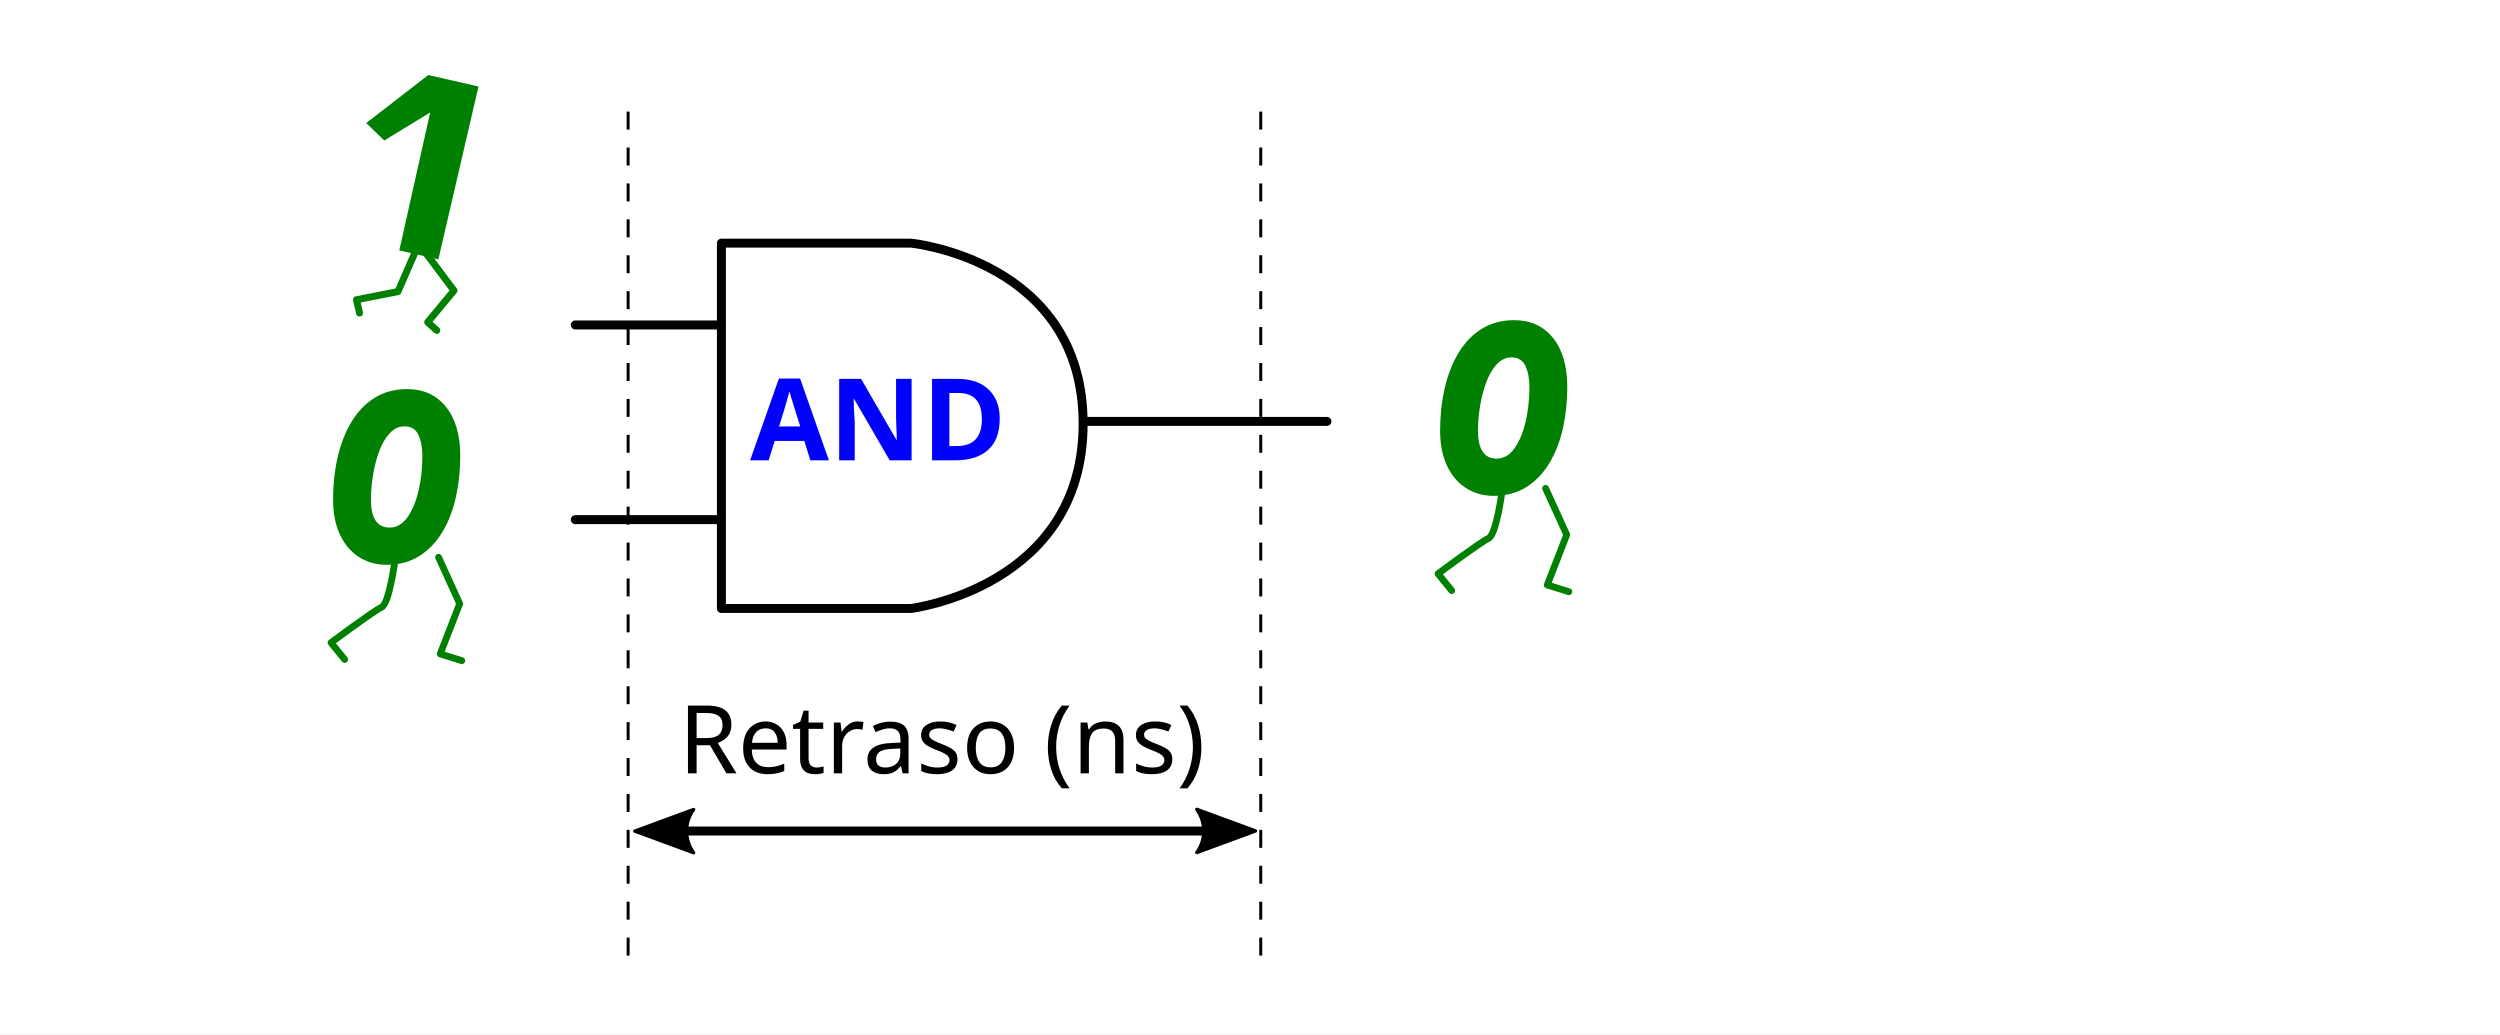
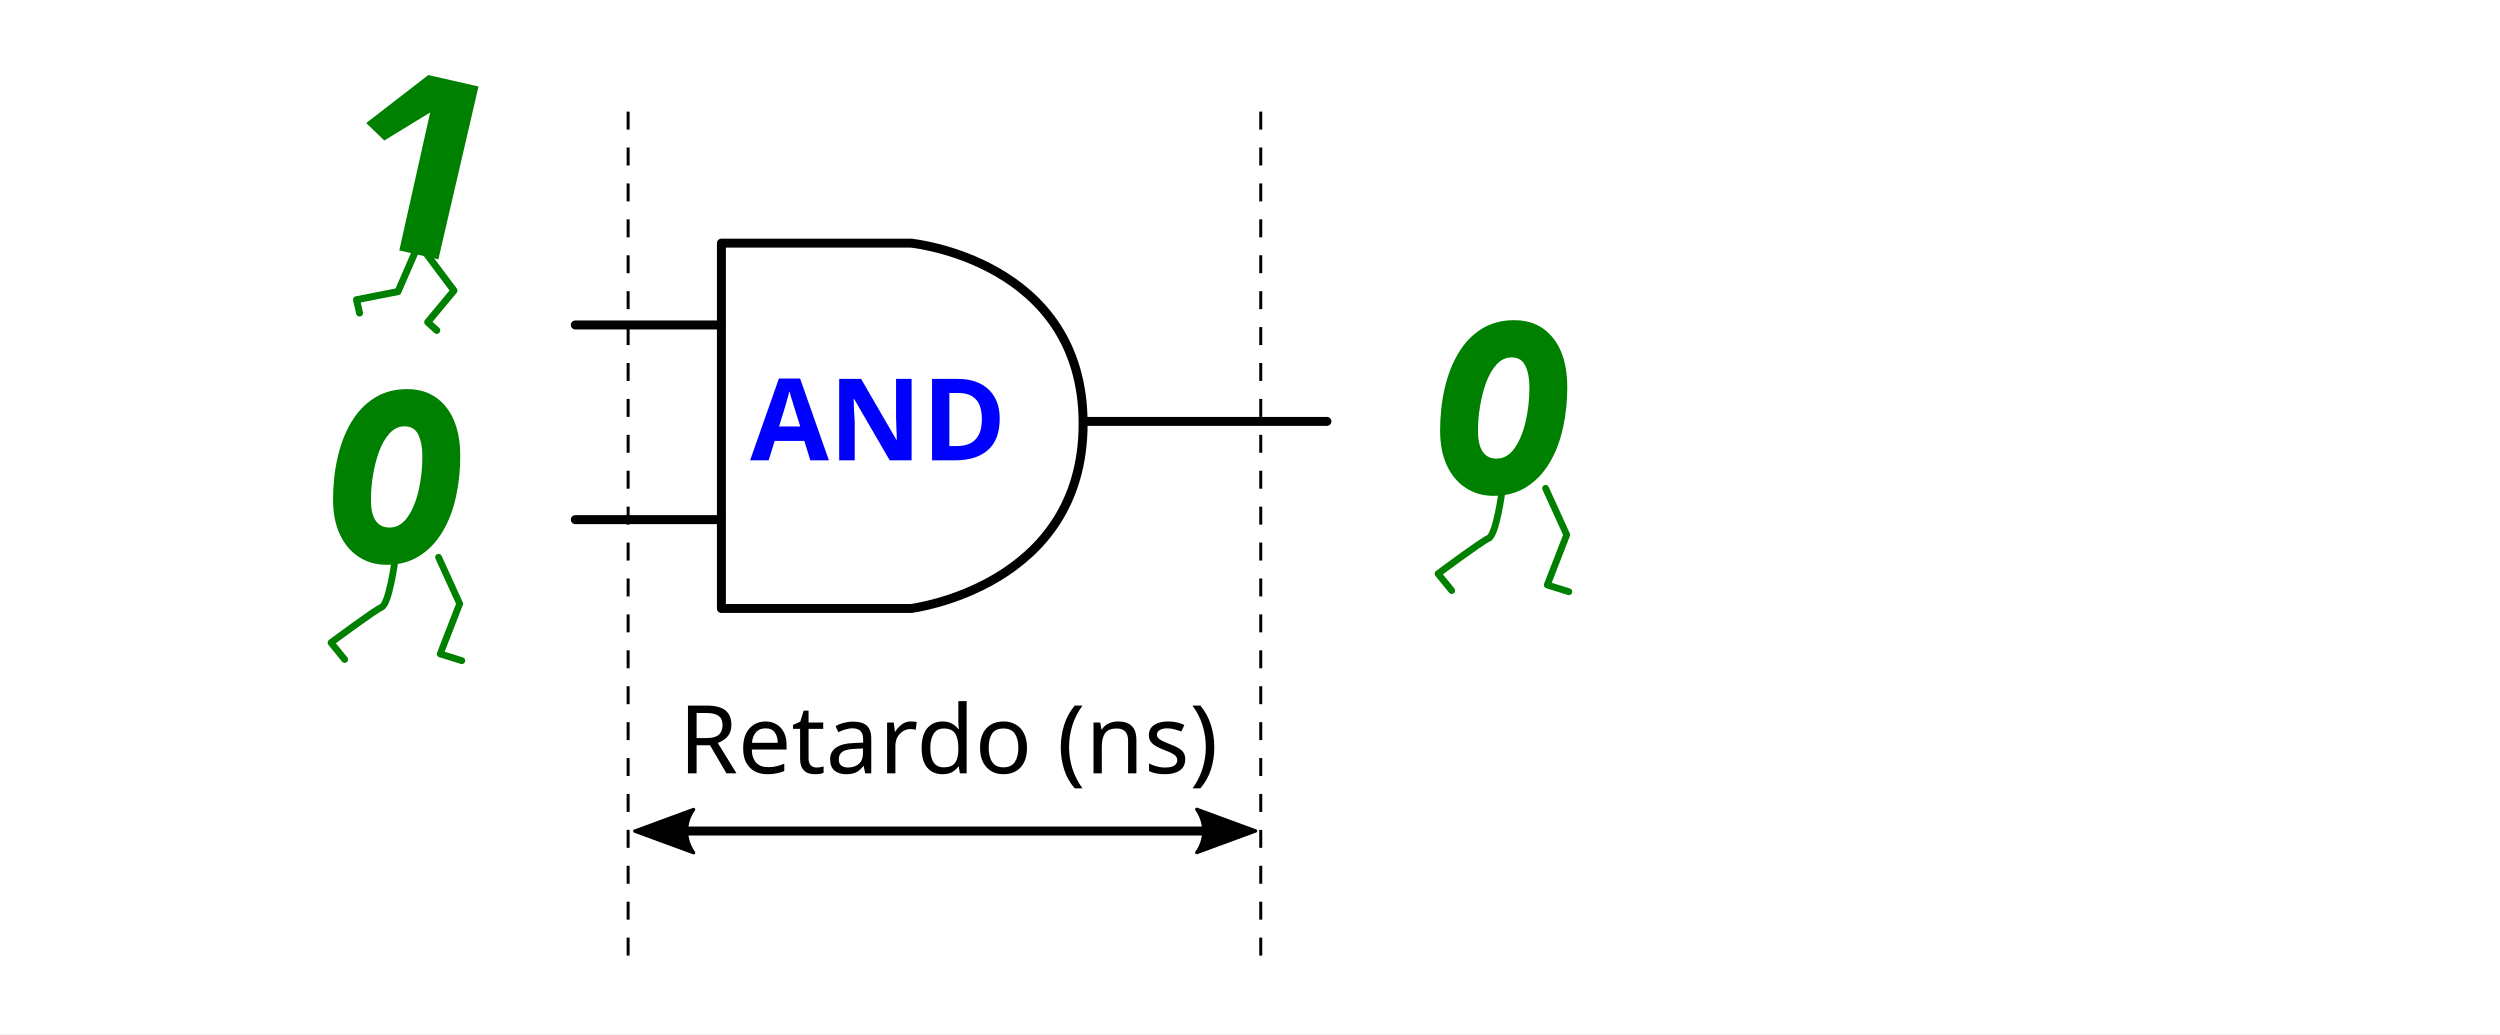
<svg xmlns="http://www.w3.org/2000/svg" width="221.366mm" height="91.578mm" viewBox="0 0 221.366 91.578" version="1.1" id="svg8">
  <defs id="defs2">
    <marker style="overflow:visible" id="Arrow2Mstart" refX="0" refY="0" orient="auto">
      <path transform="scale(0.6)" d="M 8.719,4.034 -2.207,0.016 8.719,-4.002 c -1.745,2.372 -1.735,5.617 -6e-7,8.035 z" style="fill:#000000;fill-opacity:1;fill-rule:evenodd;stroke:#000000;stroke-width:0.625;stroke-linejoin:round;stroke-opacity:1" id="path1138" />
    </marker>
    <marker style="overflow:visible" id="Arrow2Mend-23-9-6-6-1-0-8-3-5" refX="0" refY="0" orient="auto">
      <path transform="scale(-0.6)" d="M 8.719,4.034 -2.207,0.016 8.719,-4.002 c -1.745,2.372 -1.735,5.617 -6e-7,8.035 z" style="fill:#0000ff;fill-opacity:1;fill-rule:evenodd;stroke:#0000ff;stroke-width:0.625;stroke-linejoin:round;stroke-opacity:1" id="path2779-75-7-1-2-7-9-9-8-4" />
    </marker>
    <marker style="overflow:visible" id="Arrow2Mend-23-9-6-6-1-0-8-3-5-7" refX="0" refY="0" orient="auto">
      <path transform="scale(-0.6)" d="M 8.719,4.034 -2.207,0.016 8.719,-4.002 c -1.745,2.372 -1.735,5.617 -6e-7,8.035 z" style="fill:#0000ff;fill-opacity:1;fill-rule:evenodd;stroke:#0000ff;stroke-width:0.625;stroke-linejoin:round;stroke-opacity:1" id="path2779-75-7-1-2-7-9-9-8-4-5" />
    </marker>
    <marker style="overflow:visible" id="Arrow2Mend-23-9-6-6-1-0-8-3-5-2" refX="0" refY="0" orient="auto">
      <path transform="scale(-0.6)" d="M 8.719,4.034 -2.207,0.016 8.719,-4.002 c -1.745,2.372 -1.735,5.617 -6e-7,8.035 z" style="fill:#0000ff;fill-opacity:1;fill-rule:evenodd;stroke:#0000ff;stroke-width:0.625;stroke-linejoin:round;stroke-opacity:1" id="path2779-75-7-1-2-7-9-9-8-4-9" />
    </marker>
    <marker style="overflow:visible" id="Arrow2Mend-23-9-6-6-1-0-8-3-5-2-0" refX="0" refY="0" orient="auto">
      <path transform="scale(-0.6)" d="M 8.719,4.034 -2.207,0.016 8.719,-4.002 c -1.745,2.372 -1.735,5.617 -6e-7,8.035 z" style="fill:#0000ff;fill-opacity:1;fill-rule:evenodd;stroke:#0000ff;stroke-width:0.625;stroke-linejoin:round;stroke-opacity:1" id="path2779-75-7-1-2-7-9-9-8-4-9-2" />
    </marker>
    <marker style="overflow:visible" id="Arrow2Mend-23-9-6-6-1-0-8-3-5-9" refX="0" refY="0" orient="auto">
      <path transform="scale(-0.6)" d="M 8.719,4.034 -2.207,0.016 8.719,-4.002 c -1.745,2.372 -1.735,5.617 -6e-7,8.035 z" style="fill:#000000;fill-opacity:1;fill-rule:evenodd;stroke:#000000;stroke-width:0.625;stroke-linejoin:round;stroke-opacity:1" id="path2779-75-7-1-2-7-9-9-8-4-2" />
    </marker>
    <marker style="overflow:visible" id="Arrow2Mend-23-9-6-6-1-0-8-3-5-9-8" refX="0" refY="0" orient="auto">
      <path transform="scale(-0.6)" d="M 8.719,4.034 -2.207,0.016 8.719,-4.002 c -1.745,2.372 -1.735,5.617 -6e-7,8.035 z" style="fill:#0000ff;fill-opacity:1;fill-rule:evenodd;stroke:#0000ff;stroke-width:0.625;stroke-linejoin:round;stroke-opacity:1" id="path2779-75-7-1-2-7-9-9-8-4-2-9" />
    </marker>
    <marker style="overflow:visible" id="Arrow2Mend-23-9-6-6-1-0-8-3-5-1" refX="0" refY="0" orient="auto">
      <path transform="scale(-0.6)" d="M 8.719,4.034 -2.207,0.016 8.719,-4.002 c -1.745,2.372 -1.735,5.617 -6e-7,8.035 z" style="fill:#0000ff;fill-opacity:1;fill-rule:evenodd;stroke:#0000ff;stroke-width:0.625;stroke-linejoin:round;stroke-opacity:1" id="path2779-75-7-1-2-7-9-9-8-4-29" />
    </marker>
    <marker style="overflow:visible" id="Arrow2Mend-23-9-6-6-1-0-8-3-5-1-9" refX="0" refY="0" orient="auto">
      <path transform="scale(-0.6)" d="M 8.719,4.034 -2.207,0.016 8.719,-4.002 c -1.745,2.372 -1.735,5.617 -6e-7,8.035 z" style="fill:#0000ff;fill-opacity:1;fill-rule:evenodd;stroke:#0000ff;stroke-width:0.625;stroke-linejoin:round;stroke-opacity:1" id="path2779-75-7-1-2-7-9-9-8-4-29-4" />
    </marker>
  </defs>
  <g id="layer2" transform="translate(71.15851,43.32752)" style="display:inline">
    <rect style="fill:#ffffff;stroke:none;stroke-width:1.058;stroke-miterlimit:4;stroke-dasharray:none" id="rect1292" width="221.366" height="91.578" x="-71.159" y="-43.328" />
  </g>
  <g id="layer1" transform="translate(71.15851,43.32752)">
    <path style="fill:none;stroke:#000000;stroke-width:0.794;stroke-linejoin:round;stroke-miterlimit:4;stroke-dasharray:none" id="path6" d="M 9.508,10.55 H -7.281 V -21.798 H 9.508 c 0,0 15.24,1.5 15.24,15.986 0,14.486 -15.24,16.363 -15.24,16.363 z" />
    <path style="fill:none;stroke:#000000;stroke-width:0.794;stroke-linecap:round;stroke-miterlimit:4;stroke-dasharray:none" id="path8-3" d="M -20.218,-14.553 H -7.321 M -20.218,2.685 H -7.321 M 24.851,-6.014 H 46.335" />
    <text xml:space="preserve" style="font-style:normal;font-weight:normal;font-size:2.089px;line-height:0%;font-family:sans-serif;letter-spacing:0px;word-spacing:0px;fill:#0000ff;fill-opacity:1;stroke:none;stroke-width:0.794;stroke-linecap:butt;stroke-linejoin:miter;stroke-miterlimit:4;stroke-dasharray:none;stroke-opacity:1" x="-4.734" y="-2.573" id="text4142-5" transform="scale(1.001065,0.9989358)">
      <tspan id="tspan4144-6" x="-4.734" y="-2.573" style="font-style:normal;font-variant:normal;font-weight:bold;font-stretch:normal;font-size:10.105px;line-height:1.25;font-family:sans-serif;-inkscape-font-specification:'sans-serif Bold';stroke-width:0.794;stroke-miterlimit:4;stroke-dasharray:none">AND</tspan>
    </text>
    <text xml:space="preserve" style="font-style:normal;font-variant:normal;font-weight:normal;font-stretch:normal;font-size:8.41px;line-height:1.25;font-family:Ubuntu;-inkscape-font-specification:Ubuntu;display:inline;fill:#000000;fill-opacity:1;stroke:none;stroke-width:0.265" x="-11.054" y="25.151" id="text1925-3-7-3-6-7-6-5-9-9-6-7-3-1-7-7">
-       <tspan x="-11.054" y="25.151" style="font-style:normal;font-variant:normal;font-weight:normal;font-stretch:normal;font-family:Ubuntu;-inkscape-font-specification:Ubuntu;stroke-width:0.265" id="tspan2886-6-5">Retraso (ns)</tspan>
+       <tspan x="-11.054" y="25.151" style="font-style:normal;font-variant:normal;font-weight:normal;font-stretch:normal;font-family:Ubuntu;-inkscape-font-specification:Ubuntu;stroke-width:0.265" id="tspan2886-6-5">Retardo (ns)</tspan>
    </text>
    <path style="display:inline;fill:none;stroke:#000000;stroke-width:0.794;stroke-linecap:butt;stroke-linejoin:miter;stroke-miterlimit:4;stroke-dasharray:none;stroke-opacity:1;marker-start:url(#Arrow2Mstart);marker-end:url(#Arrow2Mend-23-9-6-6-1-0-8-3-5-9)" d="M -13.897,30.257 H 38.964" id="path1927-9-1-4-2-1-3-0-2" />
    <g id="g1013" transform="matrix(0.130028,0,0,0.1311215,-39.73429,-36.68266)" style="stroke-width:2.161">
      <path d="M 7.702,32.42 49.971,-2.7537751e-4 84.179,7.725 56.846,124.461 30.239,118.452 51.26,25.272 20.023,44.199 Z" id="path4" style="fill:#008000;fill-rule:evenodd;stroke-width:2.161" />
      <path d="m 46.13,117.281 21.355,28.257 -17.909,21.368 6.197,5.513 m -14.032,-54.45 -12.4,28.26 -28.242,5.513 2.067,8.959" id="path6-3" style="fill:none;stroke:#008000;stroke-width:4.746;stroke-linecap:round;stroke-linejoin:round" />
    </g>
    <g id="g1025" transform="matrix(0.1386972,0,0,0.1398636,-41.98797,-8.984087)" style="stroke-width:2.161">
      <path style="fill:none;stroke:#008000;stroke-width:4.323;stroke-linecap:round;stroke-linejoin:round" id="path6-6" d="m 69.664,107.278 13.494,29.374 -12.439,31.775 13.788,4.283 m -42.761,-62.916 c 0,0 -3.598,26.956 -8.524,29.132 -4.923,2.179 -32.221,22.403 -32.221,22.403 l 8.729,10.636" />
      <text xml:space="preserve" style="font-style:normal;font-weight:normal;line-height:0%;font-family:sans-serif;letter-spacing:0px;word-spacing:0px;fill:#008000;fill-opacity:1;stroke:none;stroke-width:2.161px;stroke-linecap:butt;stroke-linejoin:miter;stroke-opacity:1" x="-5.353" y="100.346" id="text4142" transform="scale(0.9118541,1.096667)">
        <tspan id="tspan4144" x="-5.353" y="100.346" style="font-style:italic;font-variant:normal;font-weight:bold;font-stretch:normal;font-size:179.184px;line-height:1.25;font-family:sans-serif;-inkscape-font-specification:'sans-serif Bold Italic';fill:#008000;stroke-width:2.161px">o</tspan>
      </text>
    </g>
    <g id="g1025-7" transform="matrix(0.1386972,0,0,0.1398636,56.03614,-15.08885)" style="stroke-width:2.161">
      <path style="fill:none;stroke:#008000;stroke-width:4.323;stroke-linecap:round;stroke-linejoin:round" id="path6-6-5" d="m 69.664,107.278 13.494,29.374 -12.439,31.775 13.788,4.283 m -42.761,-62.916 c 0,0 -3.598,26.956 -8.524,29.132 -4.923,2.179 -32.221,22.403 -32.221,22.403 l 8.729,10.636" />
      <text xml:space="preserve" style="font-style:normal;font-weight:normal;line-height:0%;font-family:sans-serif;letter-spacing:0px;word-spacing:0px;fill:#008000;fill-opacity:1;stroke:none;stroke-width:2.161px;stroke-linecap:butt;stroke-linejoin:miter;stroke-opacity:1" x="-5.353" y="100.346" id="text4142-3" transform="scale(0.9118541,1.096667)">
        <tspan id="tspan4144-5" x="-5.353" y="100.346" style="font-style:italic;font-variant:normal;font-weight:bold;font-stretch:normal;font-size:179.184px;line-height:1.25;font-family:sans-serif;-inkscape-font-specification:'sans-serif Bold Italic';fill:#008000;stroke-width:2.161px">o</tspan>
      </text>
    </g>
    <path style="fill:none;stroke:#000000;stroke-width:0.265;stroke-linecap:butt;stroke-linejoin:miter;stroke-miterlimit:4;stroke-dasharray:1.59, 1.59;stroke-dashoffset:0;stroke-opacity:1" d="M -15.541,-33.445 V 41.334" id="path1067" />
    <path style="fill:none;stroke:#000000;stroke-width:0.265;stroke-linecap:butt;stroke-linejoin:miter;stroke-miterlimit:4;stroke-dasharray:1.59, 1.59;stroke-dashoffset:0;stroke-opacity:1" d="M 40.476,-33.445 V 41.334" id="path1067-6" />
  </g>
</svg>
